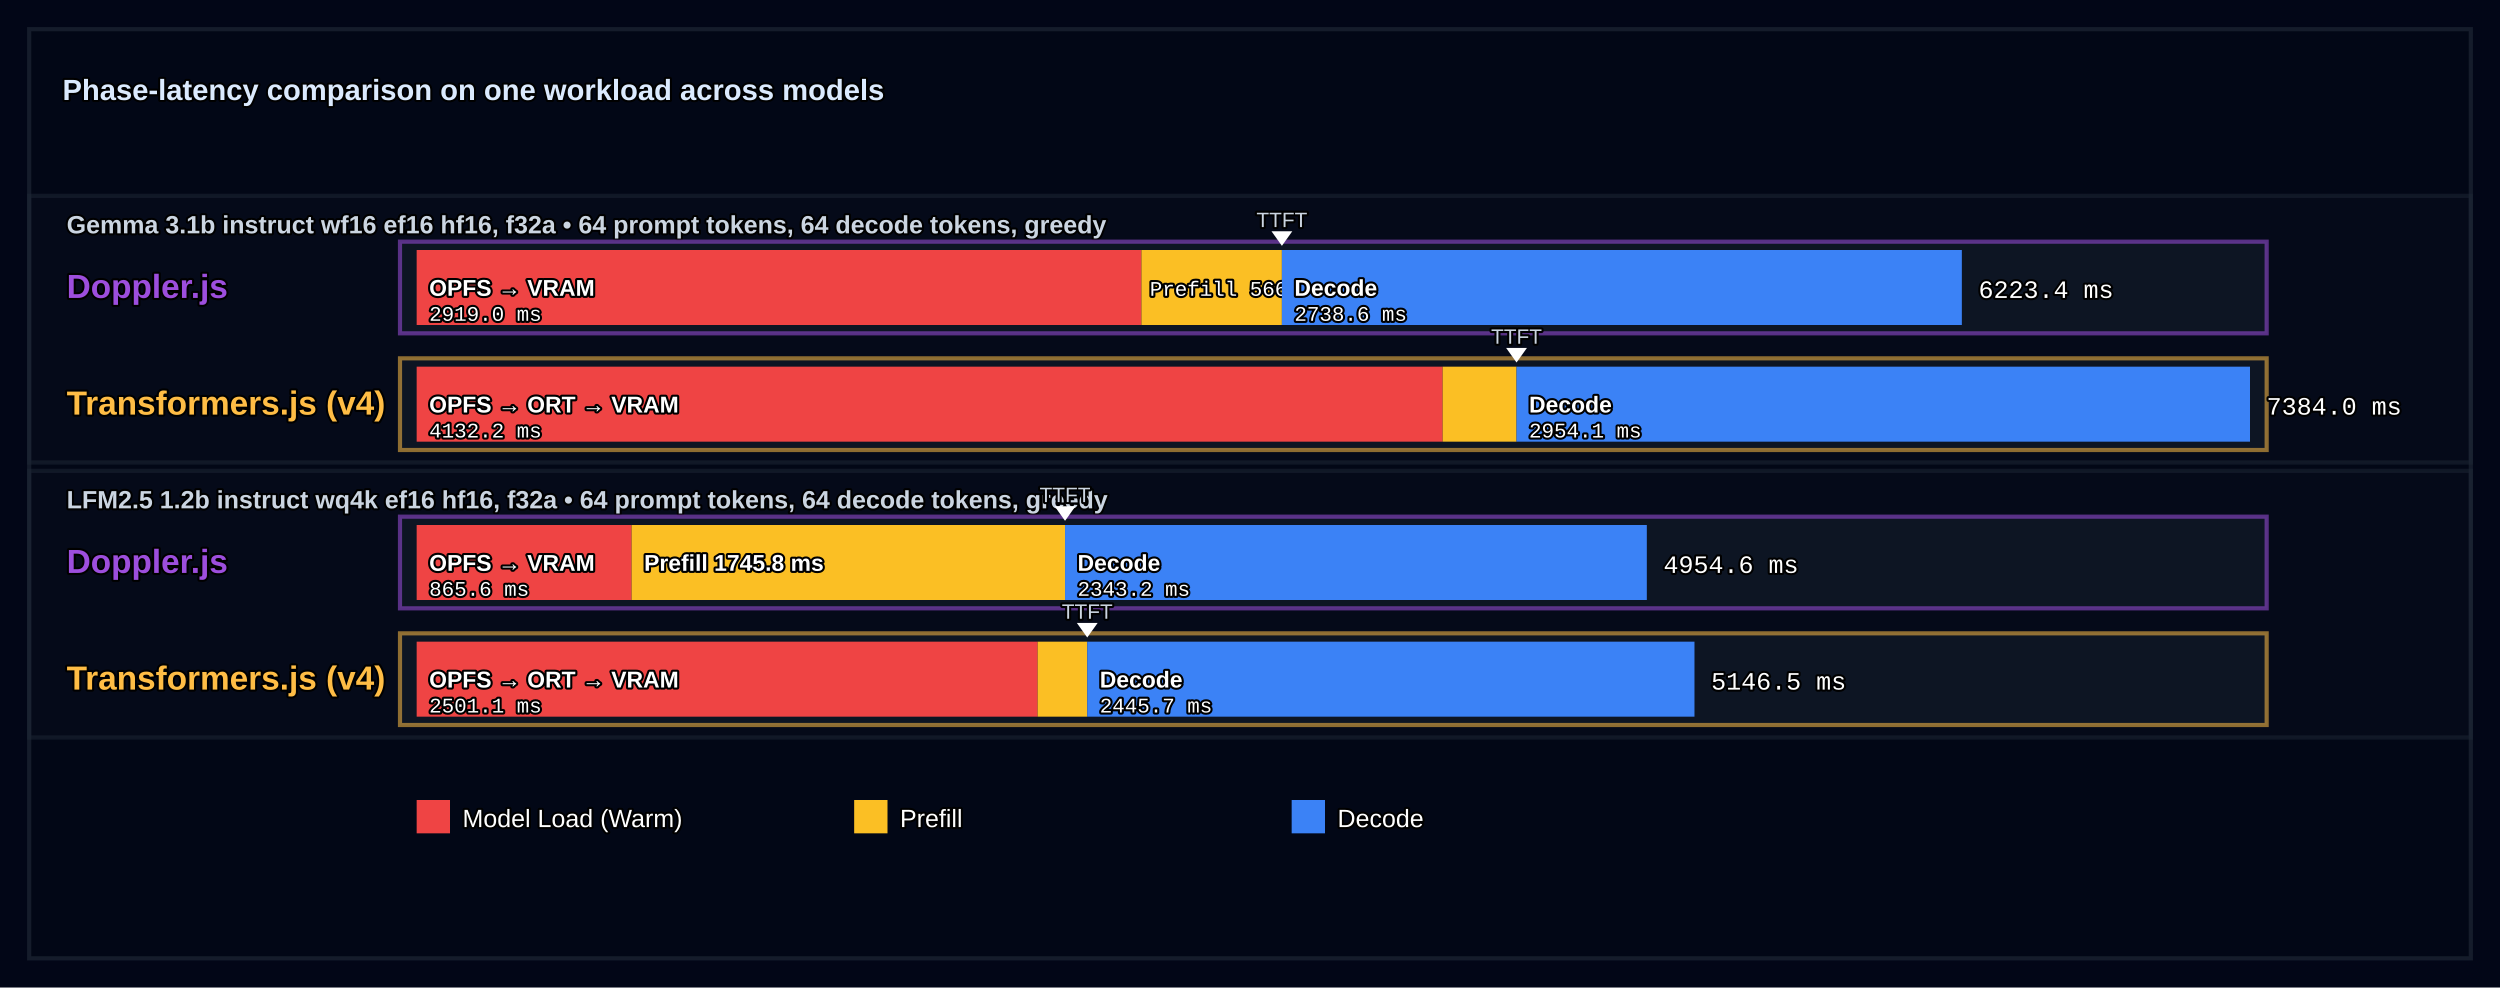
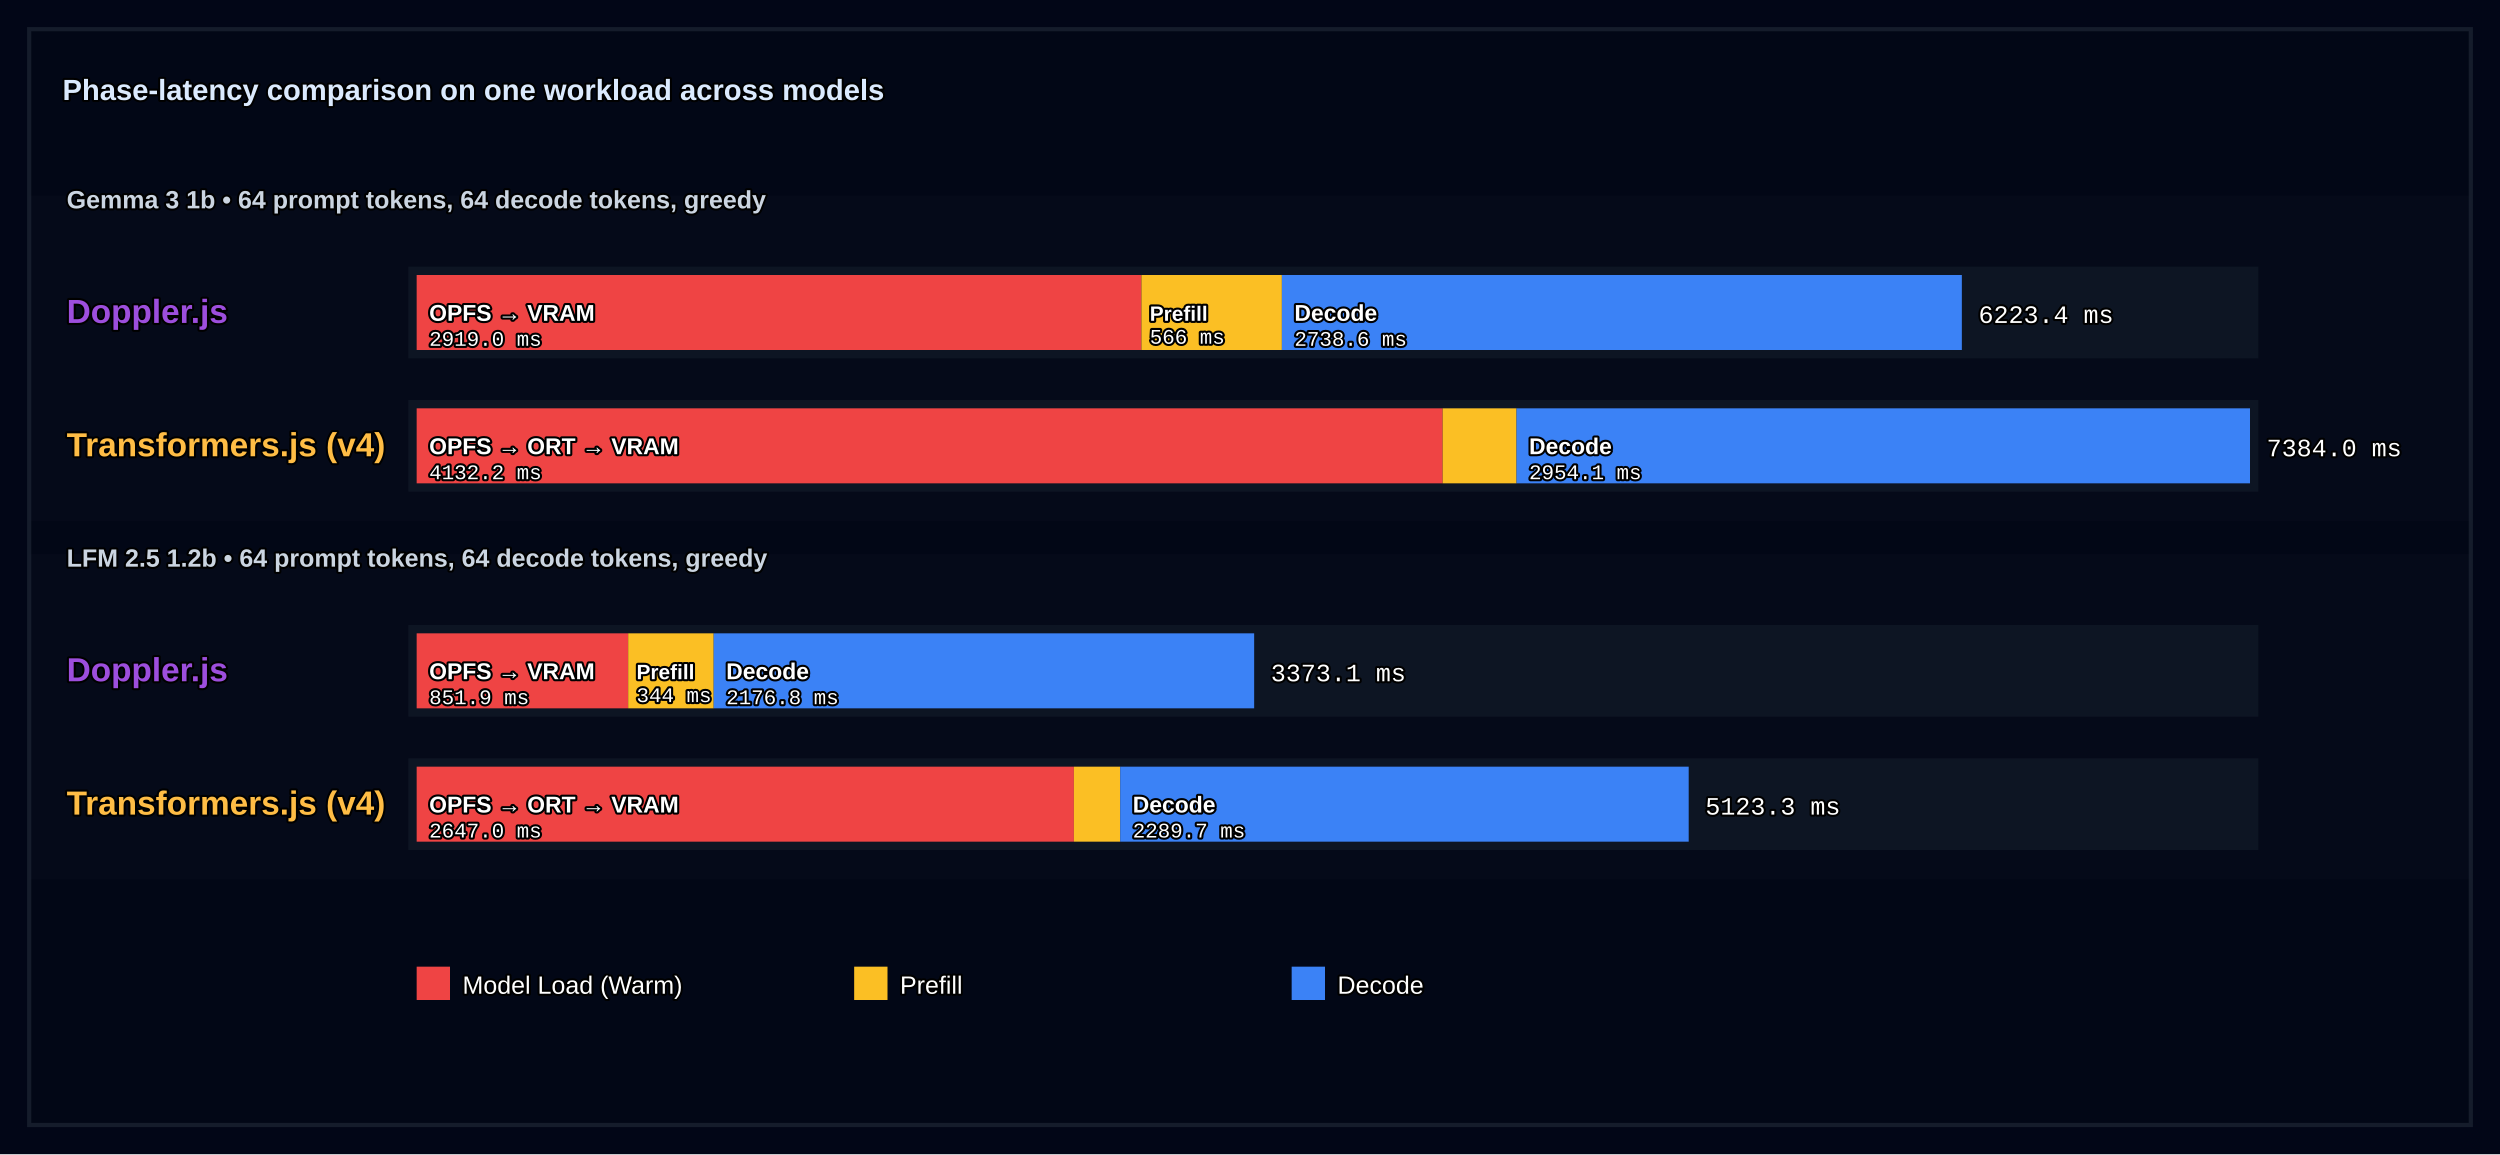
- <svg xmlns="http://www.w3.org/2000/svg" width="1200" height="474" viewBox="0 0 1200 474" role="img" aria-labelledby="chart-title-1 chart-desc-1">
+ <svg xmlns="http://www.w3.org/2000/svg" width="1200" height="554" viewBox="0 0 1200 554" role="img" aria-labelledby="chart-title-1 chart-desc-1">
  <defs>
    <style>
  text { paint-order: stroke fill; stroke: #000000; stroke-width: 2px; stroke-linejoin: round; }
</style>
  </defs>
-   <rect x="0" y="0" width="1200" height="474" fill="#020617" />
-   <rect x="14" y="14" width="1172" height="446" rx="0" fill="#020817" fill-opacity="0.50" stroke="#1f2937" stroke-opacity="0.65" stroke-width="2" />
+   <rect x="0" y="0" width="1200" height="554" fill="#020617" />
+   <rect x="14" y="14" width="1172" height="526" rx="0" fill="#020817" fill-opacity="0.50" stroke="#1f2937" stroke-opacity="0.65" stroke-width="2" />
  <text x="30" y="48" fill="#dbeafe" font-family="'Segoe UI', 'Helvetica Neue', Arial, sans-serif" font-size="14" font-weight="bold" stroke="none">Phase-latency comparison on one workload across models</text>
-   <rect x="14" y="94" width="1172" height="128" rx="0" fill="#1f2937" fill-opacity="0.12" stroke="#1f2937" stroke-opacity="0.5" stroke-width="2" />
-   <text x="32" y="112" fill="#cbd5e1" font-family="'Segoe UI', 'Helvetica Neue', Arial, sans-serif" font-size="12" font-weight="bold">Gemma 3.1b instruct wf16 ef16 hf16, f32a • 64 prompt tokens, 64 decode tokens, greedy</text>
-   <rect x="192" y="116" width="896" height="44" rx="0" fill="#1f2937" fill-opacity="0.35" stroke="#9d4edd" stroke-opacity="0.55" stroke-width="2" />
-   <text x="32" y="143" fill="#9d4edd" stroke="#ffffff" stroke-width="2" font-family="'Segoe UI', 'Helvetica Neue', Arial, sans-serif" font-size="16" font-weight="bold">Doppler.js</text>
-   <rect x="200" y="120" width="347.877" height="36" fill="#ef4444" />
-   <text x="206" y="142" fill="#ffffff" font-family="'Segoe UI', 'Helvetica Neue', Arial, sans-serif" font-size="11" font-weight="bold">OPFS → VRAM</text>
-   <text x="206" y="154" fill="#ffffff" font-family="SFMono-Regular, Menlo, Consolas, 'Liberation Mono', monospace" font-size="10">2919.0 ms</text>
-   <rect x="547.877" y="120" width="67.43" height="36" fill="#fbbf24" />
-   <text x="551.877" y="142" fill="#ffffff" font-family="SFMono-Regular, Menlo, Consolas, 'Liberation Mono', monospace" font-size="10">Prefill 566 ms</text>
-   <polygon points="615.307,118 610.307,111 620.307,111" fill="#ffffff" />
-   <text x="615.307" y="109" fill="#cbd5e1" font-family="'Segoe UI', 'Helvetica Neue', Arial, sans-serif" font-size="10" text-anchor="middle">TTFT</text>
-   <rect x="615.307" y="120" width="326.378" height="36" fill="#3b82f6" />
-   <text x="621.307" y="142" fill="#ffffff" font-family="'Segoe UI', 'Helvetica Neue', Arial, sans-serif" font-size="11" font-weight="bold">Decode</text>
-   <text x="621.307" y="154" fill="#ffffff" font-family="SFMono-Regular, Menlo, Consolas, 'Liberation Mono', monospace" font-size="10">2738.6 ms</text>
-   <text x="949.685" y="143" fill="#ffffff" font-family="SFMono-Regular, Menlo, Consolas, 'Liberation Mono', monospace" font-size="12">6223.4 ms</text>
-   <rect x="192" y="172" width="896" height="44" rx="0" fill="#1f2937" fill-opacity="0.35" stroke="#ffbd45" stroke-opacity="0.55" stroke-width="2" />
-   <text x="32" y="199" fill="#ffbd45" stroke="#ffffff" stroke-width="2" font-family="'Segoe UI', 'Helvetica Neue', Arial, sans-serif" font-size="16" font-weight="bold">Transformers.js (v4)</text>
-   <rect x="200" y="176" width="492.465" height="36" fill="#ef4444" />
-   <text x="206" y="198" fill="#ffffff" font-family="'Segoe UI', 'Helvetica Neue', Arial, sans-serif" font-size="11" font-weight="bold">OPFS → ORT → VRAM</text>
-   <text x="206" y="210" fill="#ffffff" font-family="SFMono-Regular, Menlo, Consolas, 'Liberation Mono', monospace" font-size="10">4132.2 ms</text>
-   <rect x="692.465" y="176" width="35.474" height="36" fill="#fbbf24" />
-   <polygon points="727.939,174 722.939,167 732.939,167" fill="#ffffff" />
-   <text x="727.939" y="165" fill="#cbd5e1" font-family="'Segoe UI', 'Helvetica Neue', Arial, sans-serif" font-size="10" text-anchor="middle">TTFT</text>
-   <rect x="727.939" y="176" width="352.061" height="36" fill="#3b82f6" />
-   <text x="733.939" y="198" fill="#ffffff" font-family="'Segoe UI', 'Helvetica Neue', Arial, sans-serif" font-size="11" font-weight="bold">Decode</text>
-   <text x="733.939" y="210" fill="#ffffff" font-family="SFMono-Regular, Menlo, Consolas, 'Liberation Mono', monospace" font-size="10">2954.1 ms</text>
-   <text x="1088" y="199" fill="#ffffff" font-family="SFMono-Regular, Menlo, Consolas, 'Liberation Mono', monospace" font-size="12">7384.0 ms</text>
-   <rect x="14" y="226" width="1172" height="128" rx="0" fill="#1f2937" fill-opacity="0.12" stroke="#1f2937" stroke-opacity="0.5" stroke-width="2" />
-   <text x="32" y="244" fill="#cbd5e1" font-family="'Segoe UI', 'Helvetica Neue', Arial, sans-serif" font-size="12" font-weight="bold">LFM2.5 1.2b instruct wq4k ef16 hf16, f32a • 64 prompt tokens, 64 decode tokens, greedy</text>
-   <rect x="192" y="248" width="896" height="44" rx="0" fill="#1f2937" fill-opacity="0.35" stroke="#9d4edd" stroke-opacity="0.55" stroke-width="2" />
-   <text x="32" y="275" fill="#9d4edd" stroke="#ffffff" stroke-width="2" font-family="'Segoe UI', 'Helvetica Neue', Arial, sans-serif" font-size="16" font-weight="bold">Doppler.js</text>
-   <rect x="200" y="252" width="103.159" height="36" fill="#ef4444" />
-   <text x="206" y="274" fill="#ffffff" font-family="'Segoe UI', 'Helvetica Neue', Arial, sans-serif" font-size="11" font-weight="bold">OPFS → VRAM</text>
-   <text x="206" y="286" fill="#ffffff" font-family="SFMono-Regular, Menlo, Consolas, 'Liberation Mono', monospace" font-size="10">865.6 ms</text>
-   <rect x="303.159" y="252" width="208.059" height="36" fill="#fbbf24" />
-   <text x="309.159" y="274" fill="#ffffff" font-family="'Segoe UI', 'Helvetica Neue', Arial, sans-serif" font-size="11" font-weight="bold">Prefill 1745.8 ms</text>
-   <polygon points="511.218,250 506.218,243 516.218,243" fill="#ffffff" />
-   <text x="511.218" y="241" fill="#cbd5e1" font-family="'Segoe UI', 'Helvetica Neue', Arial, sans-serif" font-size="10" text-anchor="middle">TTFT</text>
-   <rect x="511.218" y="252" width="279.255" height="36" fill="#3b82f6" />
-   <text x="517.218" y="274" fill="#ffffff" font-family="'Segoe UI', 'Helvetica Neue', Arial, sans-serif" font-size="11" font-weight="bold">Decode</text>
-   <text x="517.218" y="286" fill="#ffffff" font-family="SFMono-Regular, Menlo, Consolas, 'Liberation Mono', monospace" font-size="10">2343.2 ms</text>
-   <text x="798.474" y="275" fill="#ffffff" font-family="SFMono-Regular, Menlo, Consolas, 'Liberation Mono', monospace" font-size="12">4954.6 ms</text>
-   <rect x="192" y="304" width="896" height="44" rx="0" fill="#1f2937" fill-opacity="0.35" stroke="#ffbd45" stroke-opacity="0.55" stroke-width="2" />
-   <text x="32" y="331" fill="#ffbd45" stroke="#ffffff" stroke-width="2" font-family="'Segoe UI', 'Helvetica Neue', Arial, sans-serif" font-size="16" font-weight="bold">Transformers.js (v4)</text>
-   <rect x="200" y="308" width="298.068" height="36" fill="#ef4444" />
-   <text x="206" y="330" fill="#ffffff" font-family="'Segoe UI', 'Helvetica Neue', Arial, sans-serif" font-size="11" font-weight="bold">OPFS → ORT → VRAM</text>
-   <text x="206" y="342" fill="#ffffff" font-family="SFMono-Regular, Menlo, Consolas, 'Liberation Mono', monospace" font-size="10">2501.1 ms</text>
-   <rect x="498.068" y="308" width="23.811" height="36" fill="#fbbf24" />
-   <polygon points="521.879,306 516.879,299 526.879,299" fill="#ffffff" />
-   <text x="521.879" y="297" fill="#cbd5e1" font-family="'Segoe UI', 'Helvetica Neue', Arial, sans-serif" font-size="10" text-anchor="middle">TTFT</text>
-   <rect x="521.879" y="308" width="291.469" height="36" fill="#3b82f6" />
-   <text x="527.879" y="330" fill="#ffffff" font-family="'Segoe UI', 'Helvetica Neue', Arial, sans-serif" font-size="11" font-weight="bold">Decode</text>
-   <text x="527.879" y="342" fill="#ffffff" font-family="SFMono-Regular, Menlo, Consolas, 'Liberation Mono', monospace" font-size="10">2445.7 ms</text>
-   <text x="821.348" y="331" fill="#ffffff" font-family="SFMono-Regular, Menlo, Consolas, 'Liberation Mono', monospace" font-size="12">5146.5 ms</text>
-   <rect x="200" y="384" width="16" height="16" fill="#ef4444" />
-   <text x="222" y="397" fill="#ffffff" font-family="'Segoe UI', 'Helvetica Neue', Arial, sans-serif" font-size="12">Model Load (Warm)</text>
-   <rect x="410" y="384" width="16" height="16" fill="#fbbf24" />
-   <text x="432" y="397" fill="#ffffff" font-family="'Segoe UI', 'Helvetica Neue', Arial, sans-serif" font-size="12">Prefill</text>
-   <rect x="620" y="384" width="16" height="16" fill="#3b82f6" />
-   <text x="642" y="397" fill="#ffffff" font-family="'Segoe UI', 'Helvetica Neue', Arial, sans-serif" font-size="12">Decode</text>
+   <rect x="14" y="94" width="1172" height="156" rx="0" fill="#1f2937" fill-opacity="0.12" stroke="none" />
+   <text x="32" y="100" fill="#cbd5e1" font-family="'Segoe UI', 'Helvetica Neue', Arial, sans-serif" font-size="12" font-weight="bold">Gemma 3 1b • 64 prompt tokens, 64 decode tokens, greedy</text>
+   <rect x="196" y="128" width="888" height="44" rx="0" fill="#1f2937" fill-opacity="0.35" stroke="none" />
+   <text x="32" y="155" fill="#9d4edd" stroke="#ffffff" stroke-width="2" font-family="'Segoe UI', 'Helvetica Neue', Arial, sans-serif" font-size="16" font-weight="bold">Doppler.js</text>
+   <rect x="200" y="132" width="347.877" height="36" fill="#ef4444" />
+   <text x="206" y="154" fill="#ffffff" font-family="'Segoe UI', 'Helvetica Neue', Arial, sans-serif" font-size="11" font-weight="bold">OPFS → VRAM</text>
+   <text x="206" y="166" fill="#ffffff" font-family="SFMono-Regular, Menlo, Consolas, 'Liberation Mono', monospace" font-size="10">2919.0 ms</text>
+   <rect x="547.877" y="132" width="67.43" height="36" fill="#fbbf24" />
+   <text x="551.877" y="154" fill="#ffffff" font-family="'Segoe UI', 'Helvetica Neue', Arial, sans-serif" font-size="10" font-weight="bold">Prefill</text>
+   <text x="551.877" y="165" fill="#ffffff" font-family="SFMono-Regular, Menlo, Consolas, 'Liberation Mono', monospace" font-size="10">566 ms</text>
+   <rect x="615.307" y="132" width="326.378" height="36" fill="#3b82f6" />
+   <text x="621.307" y="154" fill="#ffffff" font-family="'Segoe UI', 'Helvetica Neue', Arial, sans-serif" font-size="11" font-weight="bold">Decode</text>
+   <text x="621.307" y="166" fill="#ffffff" font-family="SFMono-Regular, Menlo, Consolas, 'Liberation Mono', monospace" font-size="10">2738.6 ms</text>
+   <text x="949.685" y="155" fill="#ffffff" font-family="SFMono-Regular, Menlo, Consolas, 'Liberation Mono', monospace" font-size="12">6223.4 ms</text>
+   <rect x="196" y="192" width="888" height="44" rx="0" fill="#1f2937" fill-opacity="0.35" stroke="none" />
+   <text x="32" y="219" fill="#ffbd45" stroke="#ffffff" stroke-width="2" font-family="'Segoe UI', 'Helvetica Neue', Arial, sans-serif" font-size="16" font-weight="bold">Transformers.js (v4)</text>
+   <rect x="200" y="196" width="492.465" height="36" fill="#ef4444" />
+   <text x="206" y="218" fill="#ffffff" font-family="'Segoe UI', 'Helvetica Neue', Arial, sans-serif" font-size="11" font-weight="bold">OPFS → ORT → VRAM</text>
+   <text x="206" y="230" fill="#ffffff" font-family="SFMono-Regular, Menlo, Consolas, 'Liberation Mono', monospace" font-size="10">4132.2 ms</text>
+   <rect x="692.465" y="196" width="35.474" height="36" fill="#fbbf24" />
+   <rect x="727.939" y="196" width="352.061" height="36" fill="#3b82f6" />
+   <text x="733.939" y="218" fill="#ffffff" font-family="'Segoe UI', 'Helvetica Neue', Arial, sans-serif" font-size="11" font-weight="bold">Decode</text>
+   <text x="733.939" y="230" fill="#ffffff" font-family="SFMono-Regular, Menlo, Consolas, 'Liberation Mono', monospace" font-size="10">2954.1 ms</text>
+   <text x="1088" y="219" fill="#ffffff" font-family="SFMono-Regular, Menlo, Consolas, 'Liberation Mono', monospace" font-size="12">7384.0 ms</text>
+   <rect x="14" y="266" width="1172" height="156" rx="0" fill="#1f2937" fill-opacity="0.12" stroke="none" />
+   <text x="32" y="272" fill="#cbd5e1" font-family="'Segoe UI', 'Helvetica Neue', Arial, sans-serif" font-size="12" font-weight="bold">LFM 2.5 1.2b • 64 prompt tokens, 64 decode tokens, greedy</text>
+   <rect x="196" y="300" width="888" height="44" rx="0" fill="#1f2937" fill-opacity="0.35" stroke="none" />
+   <text x="32" y="327" fill="#9d4edd" stroke="#ffffff" stroke-width="2" font-family="'Segoe UI', 'Helvetica Neue', Arial, sans-serif" font-size="16" font-weight="bold">Doppler.js</text>
+   <rect x="200" y="304" width="101.527" height="36" fill="#ef4444" />
+   <text x="206" y="326" fill="#ffffff" font-family="'Segoe UI', 'Helvetica Neue', Arial, sans-serif" font-size="11" font-weight="bold">OPFS → VRAM</text>
+   <text x="206" y="338" fill="#ffffff" font-family="SFMono-Regular, Menlo, Consolas, 'Liberation Mono', monospace" font-size="10">851.9 ms</text>
+   <rect x="301.527" y="304" width="41.045" height="36" fill="#fbbf24" />
+   <text x="305.527" y="326" fill="#ffffff" font-family="'Segoe UI', 'Helvetica Neue', Arial, sans-serif" font-size="10" font-weight="bold">Prefill</text>
+   <text x="305.527" y="337" fill="#ffffff" font-family="SFMono-Regular, Menlo, Consolas, 'Liberation Mono', monospace" font-size="10">344 ms</text>
+   <rect x="342.571" y="304" width="259.424" height="36" fill="#3b82f6" />
+   <text x="348.571" y="326" fill="#ffffff" font-family="'Segoe UI', 'Helvetica Neue', Arial, sans-serif" font-size="11" font-weight="bold">Decode</text>
+   <text x="348.571" y="338" fill="#ffffff" font-family="SFMono-Regular, Menlo, Consolas, 'Liberation Mono', monospace" font-size="10">2176.8 ms</text>
+   <text x="609.995" y="327" fill="#ffffff" font-family="SFMono-Regular, Menlo, Consolas, 'Liberation Mono', monospace" font-size="12">3373.1 ms</text>
+   <rect x="196" y="364" width="888" height="44" rx="0" fill="#1f2937" fill-opacity="0.35" stroke="none" />
+   <text x="32" y="391" fill="#ffbd45" stroke="#ffffff" stroke-width="2" font-family="'Segoe UI', 'Helvetica Neue', Arial, sans-serif" font-size="16" font-weight="bold">Transformers.js (v4)</text>
+   <rect x="200" y="368" width="315.466" height="36" fill="#ef4444" />
+   <text x="206" y="390" fill="#ffffff" font-family="'Segoe UI', 'Helvetica Neue', Arial, sans-serif" font-size="11" font-weight="bold">OPFS → ORT → VRAM</text>
+   <text x="206" y="402" fill="#ffffff" font-family="SFMono-Regular, Menlo, Consolas, 'Liberation Mono', monospace" font-size="10">2647.0 ms</text>
+   <rect x="515.466" y="368" width="22.232" height="36" fill="#fbbf24" />
+   <rect x="537.698" y="368" width="272.878" height="36" fill="#3b82f6" />
+   <text x="543.698" y="390" fill="#ffffff" font-family="'Segoe UI', 'Helvetica Neue', Arial, sans-serif" font-size="11" font-weight="bold">Decode</text>
+   <text x="543.698" y="402" fill="#ffffff" font-family="SFMono-Regular, Menlo, Consolas, 'Liberation Mono', monospace" font-size="10">2289.7 ms</text>
+   <text x="818.576" y="391" fill="#ffffff" font-family="SFMono-Regular, Menlo, Consolas, 'Liberation Mono', monospace" font-size="12">5123.3 ms</text>
+   <rect x="200" y="464" width="16" height="16" fill="#ef4444" />
+   <text x="222" y="477" fill="#ffffff" font-family="'Segoe UI', 'Helvetica Neue', Arial, sans-serif" font-size="12">Model Load (Warm)</text>
+   <rect x="410" y="464" width="16" height="16" fill="#fbbf24" />
+   <text x="432" y="477" fill="#ffffff" font-family="'Segoe UI', 'Helvetica Neue', Arial, sans-serif" font-size="12">Prefill</text>
+   <rect x="620" y="464" width="16" height="16" fill="#3b82f6" />
+   <text x="642" y="477" fill="#ffffff" font-family="'Segoe UI', 'Helvetica Neue', Arial, sans-serif" font-size="12">Decode</text>
</svg>
